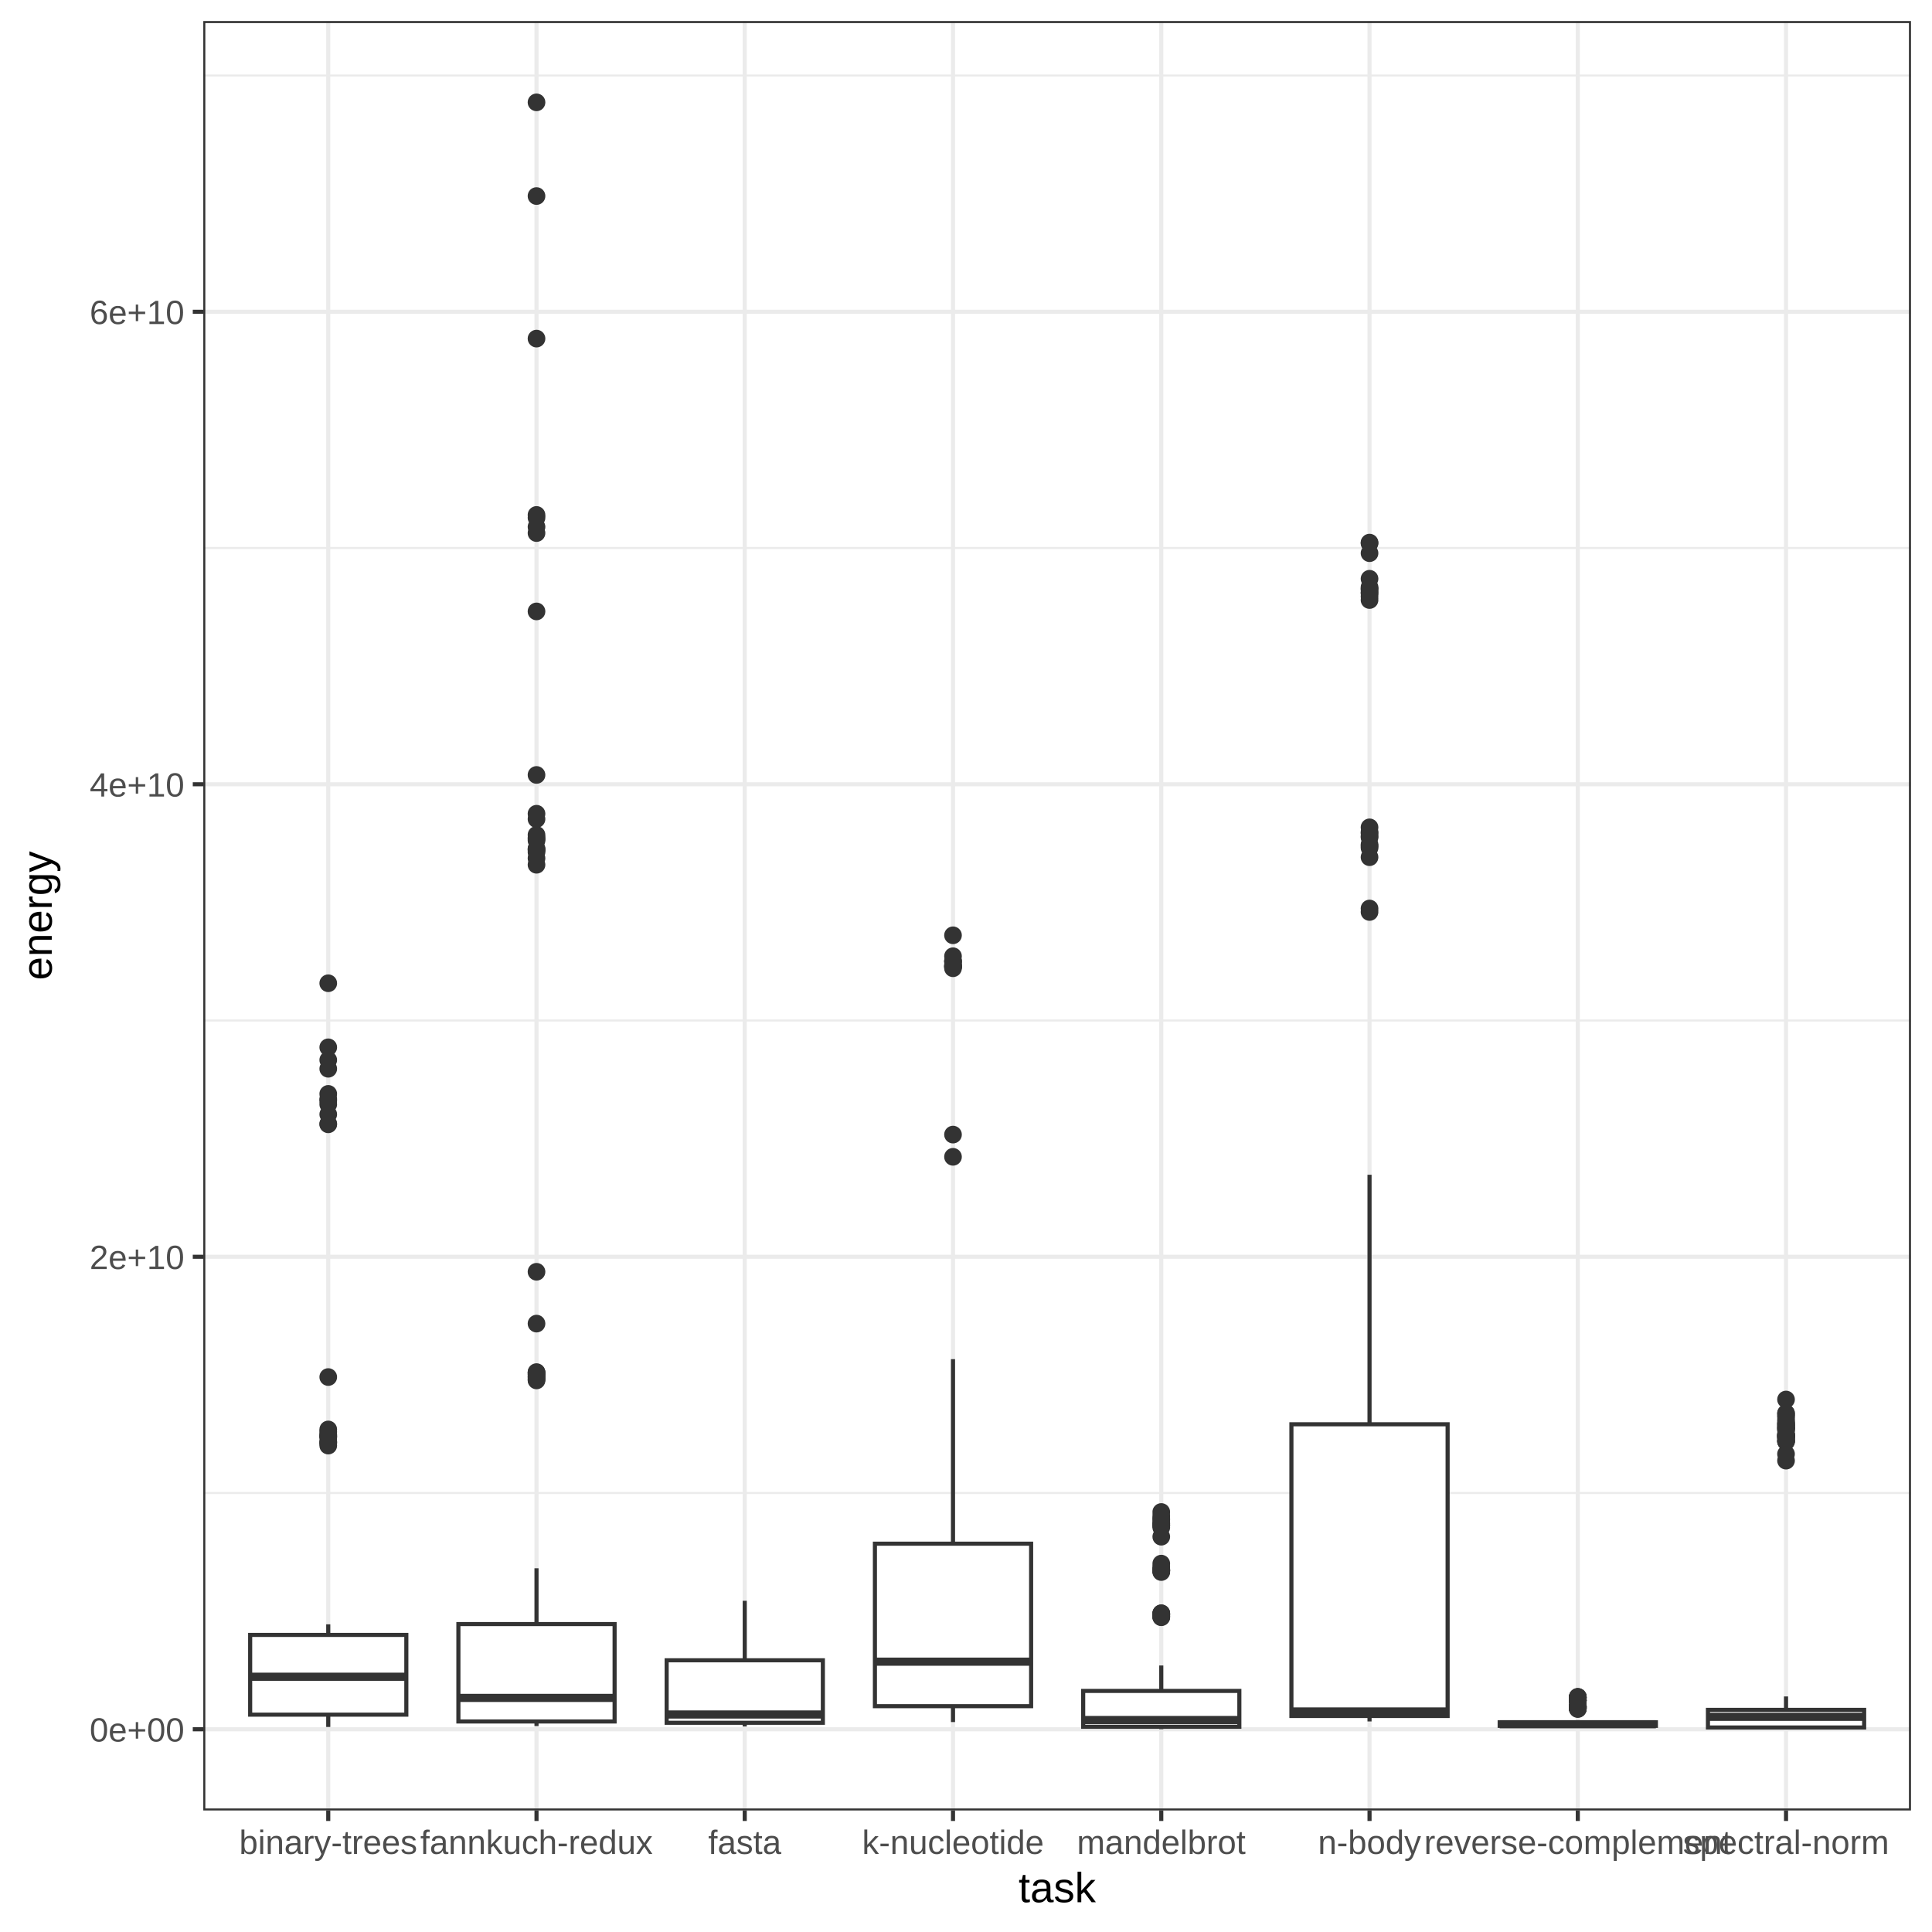
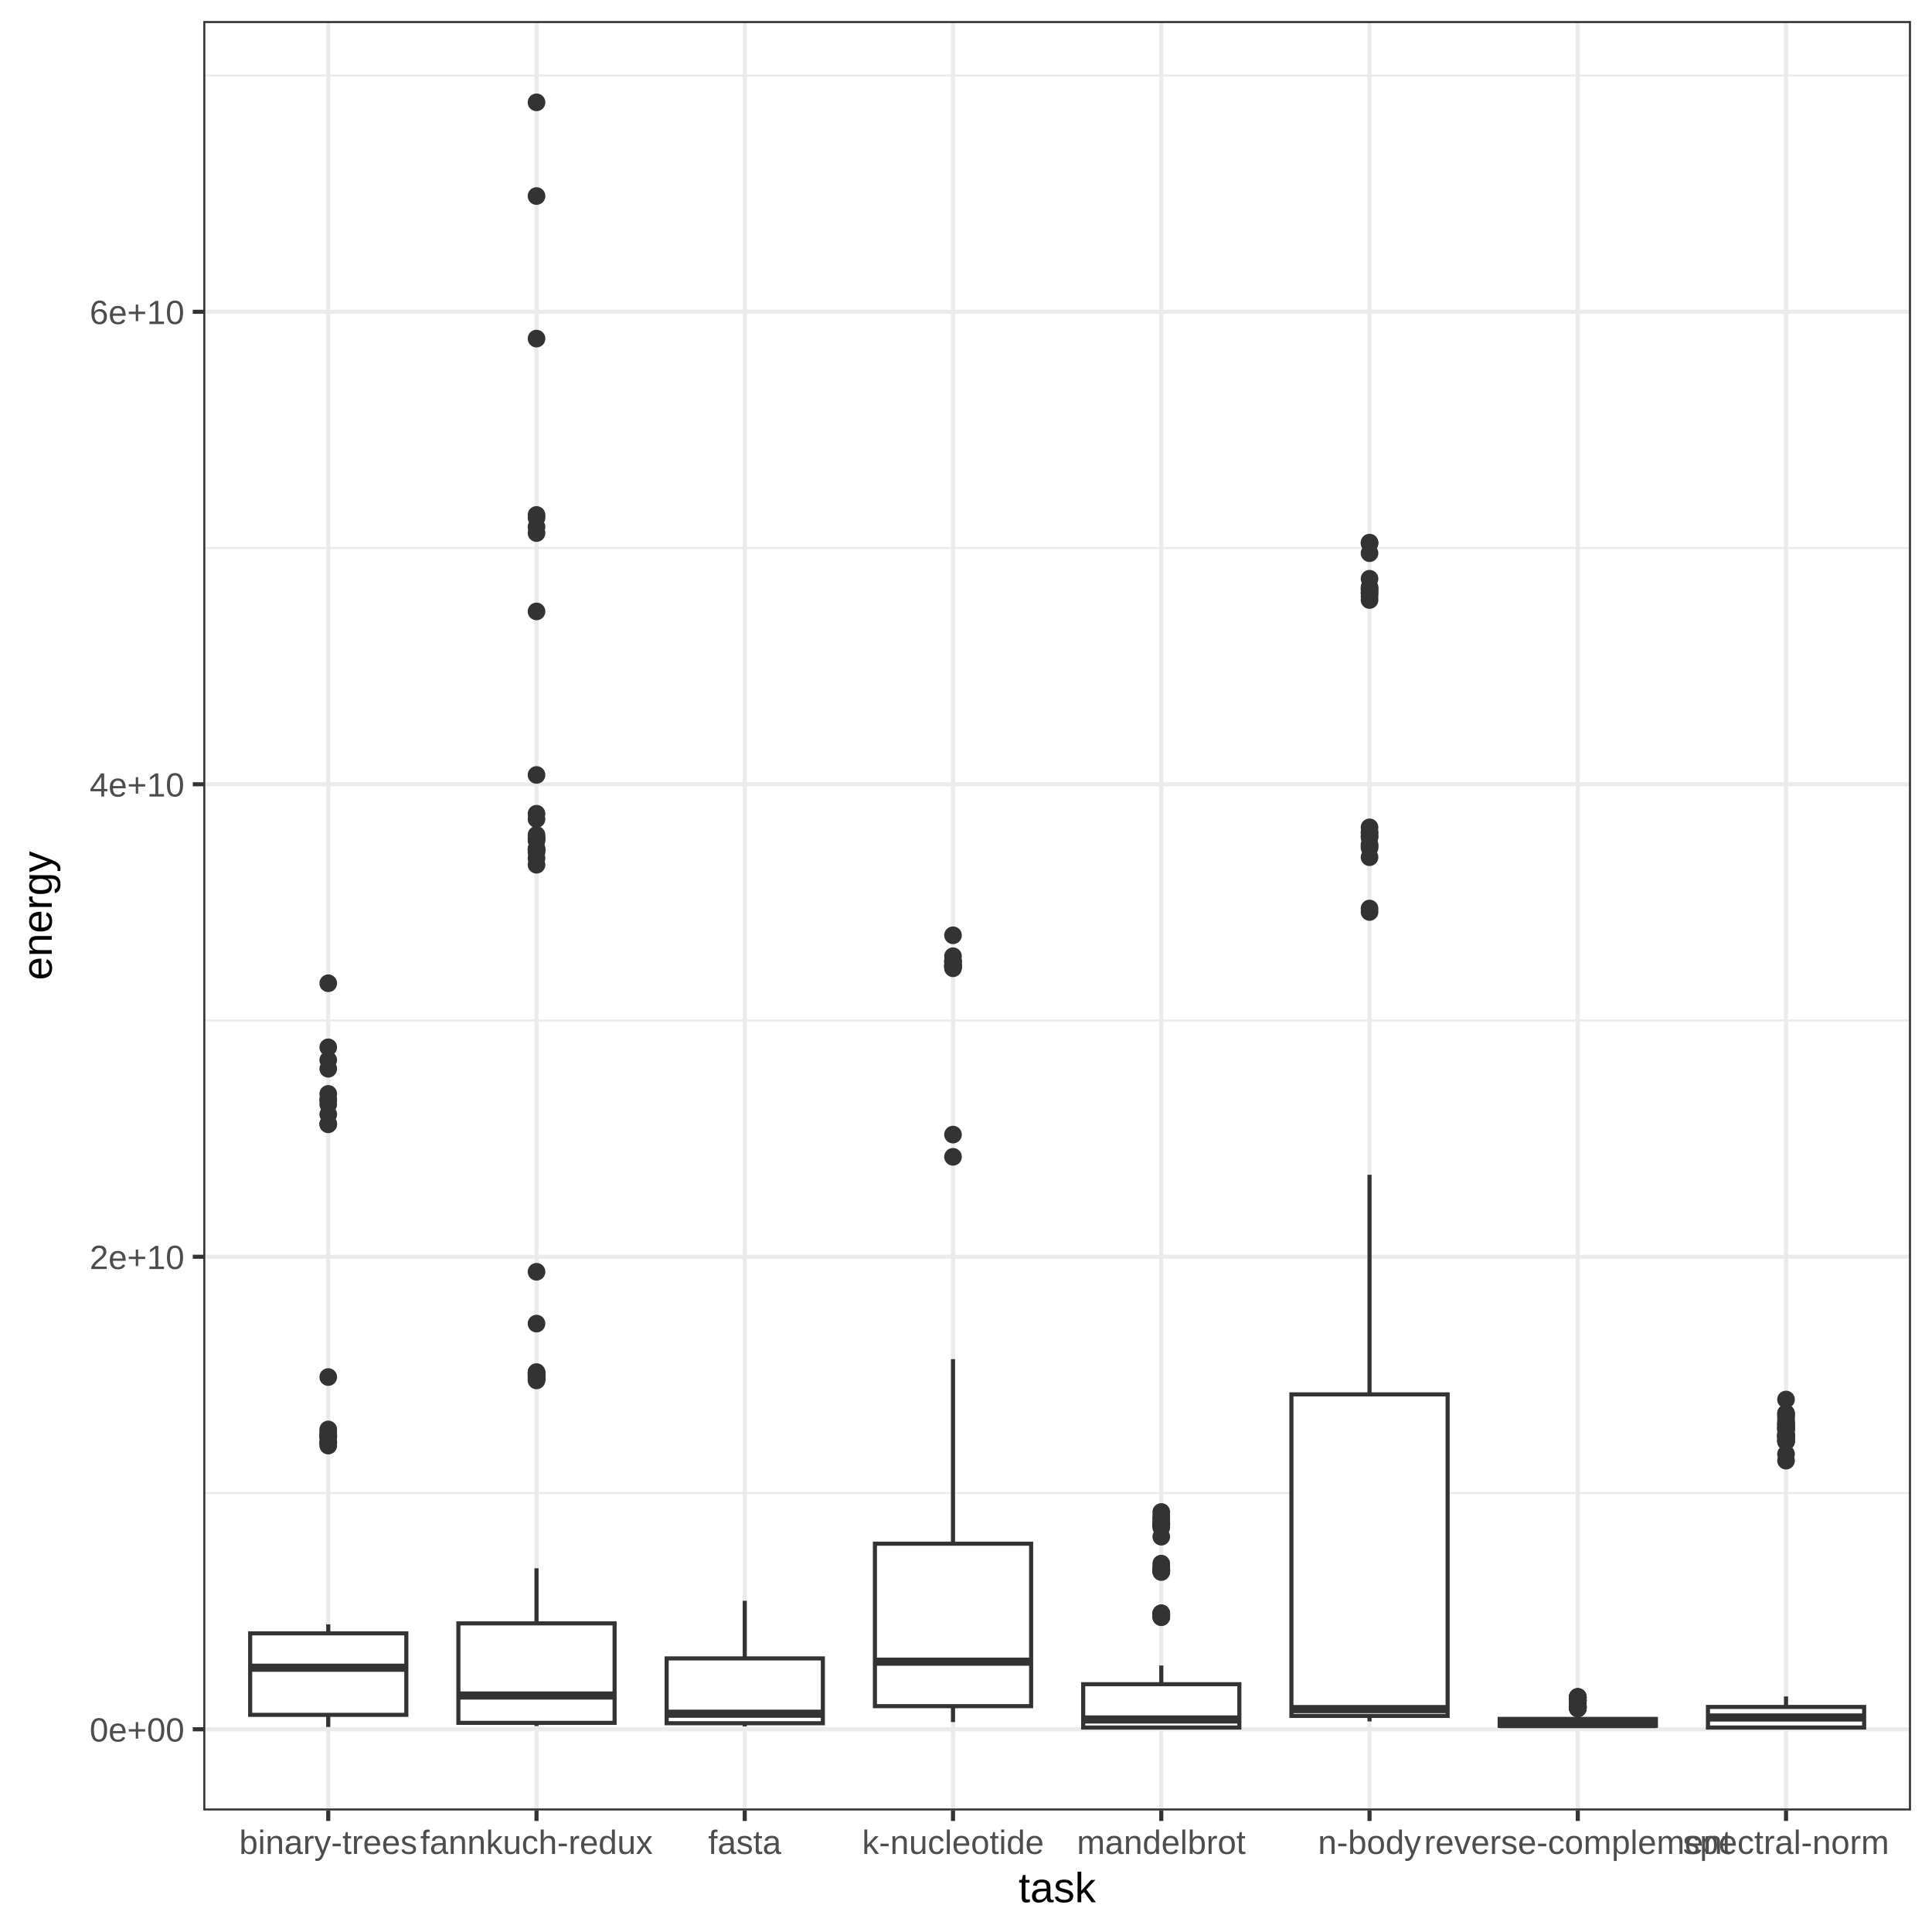
<svg xmlns="http://www.w3.org/2000/svg" class="svglite" width="504.00pt" height="504.00pt" viewBox="0 0 504.00 504.00">
  <defs>
    <style type="text/css">
    .svglite line, .svglite polyline, .svglite polygon, .svglite path, .svglite rect, .svglite circle {
      fill: none;
      stroke: #000000;
      stroke-linecap: round;
      stroke-linejoin: round;
      stroke-miterlimit: 10.00;
    }
    .svglite text {
      white-space: pre;
    }
  </style>
  </defs>
  <rect width="100%" height="100%" style="stroke: none; fill: #FFFFFF;" />
  <defs>
    <clipPath id="cpMC4wMHw1MDQuMDB8MC4wMHw1MDQuMDA=">
      <rect x="0.00" y="0.00" width="504.00" height="504.00" />
    </clipPath>
  </defs>
  <g clip-path="url(#cpMC4wMHw1MDQuMDB8MC4wMHw1MDQuMDA=)">
    <rect x="0.00" y="0.00" width="504.00" height="504.00" style="stroke-width: 1.07; stroke: #FFFFFF; fill: #FFFFFF;" />
  </g>
  <defs>
    <clipPath id="cpNTMuMDN8NDk4LjUyfDUuNDh8NDcyLjI5">
      <rect x="53.03" y="5.48" width="445.49" height="466.82" />
    </clipPath>
  </defs>
  <g clip-path="url(#cpNTMuMDN8NDk4LjUyfDUuNDh8NDcyLjI5)">
    <rect x="53.03" y="5.48" width="445.49" height="466.82" style="stroke-width: 1.07; stroke: none; fill: #FFFFFF;" />
    <polyline points="53.03,389.48 498.52,389.48 " style="stroke-width: 0.53; stroke: #EBEBEB; stroke-linecap: butt;" />
    <polyline points="53.03,266.22 498.52,266.22 " style="stroke-width: 0.53; stroke: #EBEBEB; stroke-linecap: butt;" />
    <polyline points="53.03,142.96 498.52,142.96 " style="stroke-width: 0.53; stroke: #EBEBEB; stroke-linecap: butt;" />
    <polyline points="53.03,19.70 498.52,19.70 " style="stroke-width: 0.53; stroke: #EBEBEB; stroke-linecap: butt;" />
    <polyline points="53.03,451.11 498.52,451.11 " style="stroke-width: 1.07; stroke: #EBEBEB; stroke-linecap: butt;" />
    <polyline points="53.03,327.85 498.52,327.85 " style="stroke-width: 1.07; stroke: #EBEBEB; stroke-linecap: butt;" />
    <polyline points="53.03,204.59 498.52,204.59 " style="stroke-width: 1.07; stroke: #EBEBEB; stroke-linecap: butt;" />
    <polyline points="53.03,81.33 498.52,81.33 " style="stroke-width: 1.07; stroke: #EBEBEB; stroke-linecap: butt;" />
    <polyline points="85.63,472.29 85.63,5.48 " style="stroke-width: 1.07; stroke: #EBEBEB; stroke-linecap: butt;" />
    <polyline points="139.96,472.29 139.96,5.48 " style="stroke-width: 1.07; stroke: #EBEBEB; stroke-linecap: butt;" />
    <polyline points="194.28,472.29 194.28,5.48 " style="stroke-width: 1.07; stroke: #EBEBEB; stroke-linecap: butt;" />
    <polyline points="248.61,472.29 248.61,5.48 " style="stroke-width: 1.07; stroke: #EBEBEB; stroke-linecap: butt;" />
    <polyline points="302.94,472.29 302.94,5.48 " style="stroke-width: 1.07; stroke: #EBEBEB; stroke-linecap: butt;" />
    <polyline points="357.27,472.29 357.27,5.48 " style="stroke-width: 1.07; stroke: #EBEBEB; stroke-linecap: butt;" />
    <polyline points="411.60,472.29 411.60,5.48 " style="stroke-width: 1.07; stroke: #EBEBEB; stroke-linecap: butt;" />
    <polyline points="465.92,472.29 465.92,5.48 " style="stroke-width: 1.07; stroke: #EBEBEB; stroke-linecap: butt;" />
    <circle cx="85.63" cy="256.50" r="1.95" style="stroke-width: 0.71; stroke: #333333; fill: #333333;" />
    <circle cx="85.63" cy="290.70" r="1.95" style="stroke-width: 0.71; stroke: #333333; fill: #333333;" />
    <circle cx="85.63" cy="288.09" r="1.95" style="stroke-width: 0.71; stroke: #333333; fill: #333333;" />
    <circle cx="85.63" cy="293.17" r="1.95" style="stroke-width: 0.71; stroke: #333333; fill: #333333;" />
    <circle cx="85.63" cy="293.30" r="1.95" style="stroke-width: 0.71; stroke: #333333; fill: #333333;" />
    <circle cx="85.63" cy="285.36" r="1.95" style="stroke-width: 0.71; stroke: #333333; fill: #333333;" />
    <circle cx="85.63" cy="273.21" r="1.95" style="stroke-width: 0.71; stroke: #333333; fill: #333333;" />
    <circle cx="85.63" cy="286.69" r="1.95" style="stroke-width: 0.71; stroke: #333333; fill: #333333;" />
    <circle cx="85.63" cy="287.14" r="1.95" style="stroke-width: 0.71; stroke: #333333; fill: #333333;" />
    <circle cx="85.63" cy="278.81" r="1.95" style="stroke-width: 0.71; stroke: #333333; fill: #333333;" />
    <circle cx="85.63" cy="276.52" r="1.95" style="stroke-width: 0.71; stroke: #333333; fill: #333333;" />
    <circle cx="85.63" cy="377.11" r="1.95" style="stroke-width: 0.71; stroke: #333333; fill: #333333;" />
    <circle cx="85.63" cy="376.53" r="1.95" style="stroke-width: 0.71; stroke: #333333; fill: #333333;" />
    <circle cx="85.63" cy="374.22" r="1.95" style="stroke-width: 0.71; stroke: #333333; fill: #333333;" />
    <circle cx="85.63" cy="375.01" r="1.95" style="stroke-width: 0.71; stroke: #333333; fill: #333333;" />
    <circle cx="85.63" cy="376.09" r="1.95" style="stroke-width: 0.71; stroke: #333333; fill: #333333;" />
    <circle cx="85.63" cy="374.72" r="1.95" style="stroke-width: 0.71; stroke: #333333; fill: #333333;" />
    <circle cx="85.63" cy="374.58" r="1.95" style="stroke-width: 0.71; stroke: #333333; fill: #333333;" />
    <circle cx="85.63" cy="372.90" r="1.95" style="stroke-width: 0.71; stroke: #333333; fill: #333333;" />
    <circle cx="85.63" cy="359.23" r="1.95" style="stroke-width: 0.71; stroke: #333333; fill: #333333;" />
    <circle cx="85.63" cy="376.24" r="1.95" style="stroke-width: 0.71; stroke: #333333; fill: #333333;" />
    <circle cx="85.63" cy="373.54" r="1.95" style="stroke-width: 0.71; stroke: #333333; fill: #333333;" />
-     <line x1="85.63" y1="426.50" x2="85.63" y2="423.74" style="stroke-width: 1.07; stroke: #333333; stroke-linecap: butt;" />
-     <line x1="85.63" y1="447.30" x2="85.63" y2="450.51" style="stroke-width: 1.07; stroke: #333333; stroke-linecap: butt;" />
-     <polygon points="65.26,426.50 65.26,447.30 106.00,447.30 106.00,426.50 65.26,426.50 " style="stroke-width: 1.07; stroke: #333333; stroke-linecap: butt; stroke-linejoin: miter; fill: #FFFFFF;" />
-     <line x1="65.26" y1="437.41" x2="106.00" y2="437.41" style="stroke-width: 2.13; stroke: #333333; stroke-linecap: butt; stroke-linejoin: miter;" />
+     <line x1="85.63" y1="426.09" x2="85.63" y2="423.74" style="stroke-width: 1.07; stroke: #333333; stroke-linecap: butt;" />
+     <line x1="85.63" y1="447.35" x2="85.63" y2="450.51" style="stroke-width: 1.07; stroke: #333333; stroke-linecap: butt;" />
+     <polygon points="65.26,426.09 65.26,447.35 106.00,447.35 106.00,426.09 65.26,426.09 " style="stroke-width: 1.07; stroke: #333333; stroke-linecap: butt; stroke-linejoin: miter; fill: #FFFFFF;" />
+     <line x1="65.26" y1="435.06" x2="106.00" y2="435.06" style="stroke-width: 2.13; stroke: #333333; stroke-linecap: butt; stroke-linejoin: miter;" />
    <circle cx="139.96" cy="134.33" r="1.95" style="stroke-width: 0.71; stroke: #333333; fill: #333333;" />
    <circle cx="139.96" cy="135.07" r="1.95" style="stroke-width: 0.71; stroke: #333333; fill: #333333;" />
    <circle cx="139.96" cy="51.14" r="1.95" style="stroke-width: 0.71; stroke: #333333; fill: #333333;" />
    <circle cx="139.96" cy="26.70" r="1.95" style="stroke-width: 0.71; stroke: #333333; fill: #333333;" />
    <circle cx="139.96" cy="218.52" r="1.95" style="stroke-width: 0.71; stroke: #333333; fill: #333333;" />
    <circle cx="139.96" cy="159.50" r="1.95" style="stroke-width: 0.71; stroke: #333333; fill: #333333;" />
    <circle cx="139.96" cy="139.06" r="1.95" style="stroke-width: 0.71; stroke: #333333; fill: #333333;" />
    <circle cx="139.96" cy="331.77" r="1.95" style="stroke-width: 0.71; stroke: #333333; fill: #333333;" />
    <circle cx="139.96" cy="137.45" r="1.95" style="stroke-width: 0.71; stroke: #333333; fill: #333333;" />
    <circle cx="139.96" cy="219.26" r="1.95" style="stroke-width: 0.71; stroke: #333333; fill: #333333;" />
    <circle cx="139.96" cy="88.33" r="1.95" style="stroke-width: 0.71; stroke: #333333; fill: #333333;" />
    <circle cx="139.96" cy="225.59" r="1.95" style="stroke-width: 0.71; stroke: #333333; fill: #333333;" />
    <circle cx="139.96" cy="218.85" r="1.95" style="stroke-width: 0.71; stroke: #333333; fill: #333333;" />
    <circle cx="139.96" cy="222.30" r="1.95" style="stroke-width: 0.71; stroke: #333333; fill: #333333;" />
    <circle cx="139.96" cy="223.90" r="1.95" style="stroke-width: 0.71; stroke: #333333; fill: #333333;" />
    <circle cx="139.96" cy="221.57" r="1.95" style="stroke-width: 0.71; stroke: #333333; fill: #333333;" />
    <circle cx="139.96" cy="221.79" r="1.95" style="stroke-width: 0.71; stroke: #333333; fill: #333333;" />
    <circle cx="139.96" cy="212.28" r="1.95" style="stroke-width: 0.71; stroke: #333333; fill: #333333;" />
    <circle cx="139.96" cy="221.37" r="1.95" style="stroke-width: 0.71; stroke: #333333; fill: #333333;" />
    <circle cx="139.96" cy="202.16" r="1.95" style="stroke-width: 0.71; stroke: #333333; fill: #333333;" />
    <circle cx="139.96" cy="217.80" r="1.95" style="stroke-width: 0.71; stroke: #333333; fill: #333333;" />
    <circle cx="139.96" cy="213.67" r="1.95" style="stroke-width: 0.71; stroke: #333333; fill: #333333;" />
    <circle cx="139.96" cy="358.16" r="1.95" style="stroke-width: 0.71; stroke: #333333; fill: #333333;" />
    <circle cx="139.96" cy="360.11" r="1.95" style="stroke-width: 0.71; stroke: #333333; fill: #333333;" />
    <circle cx="139.96" cy="358.10" r="1.95" style="stroke-width: 0.71; stroke: #333333; fill: #333333;" />
    <circle cx="139.96" cy="359.17" r="1.95" style="stroke-width: 0.71; stroke: #333333; fill: #333333;" />
    <circle cx="139.96" cy="357.94" r="1.95" style="stroke-width: 0.71; stroke: #333333; fill: #333333;" />
    <circle cx="139.96" cy="345.29" r="1.95" style="stroke-width: 0.71; stroke: #333333; fill: #333333;" />
    <circle cx="139.96" cy="359.88" r="1.95" style="stroke-width: 0.71; stroke: #333333; fill: #333333;" />
    <circle cx="139.96" cy="358.67" r="1.95" style="stroke-width: 0.71; stroke: #333333; fill: #333333;" />
    <circle cx="139.96" cy="359.18" r="1.95" style="stroke-width: 0.71; stroke: #333333; fill: #333333;" />
    <circle cx="139.96" cy="359.62" r="1.95" style="stroke-width: 0.71; stroke: #333333; fill: #333333;" />
    <circle cx="139.96" cy="358.49" r="1.95" style="stroke-width: 0.71; stroke: #333333; fill: #333333;" />
-     <line x1="139.96" y1="423.67" x2="139.96" y2="409.12" style="stroke-width: 1.07; stroke: #333333; stroke-linecap: butt;" />
-     <line x1="139.96" y1="449.08" x2="139.96" y2="450.27" style="stroke-width: 1.07; stroke: #333333; stroke-linecap: butt;" />
-     <polygon points="119.58,423.67 119.58,449.08 160.33,449.08 160.33,423.67 119.58,423.67 " style="stroke-width: 1.07; stroke: #333333; stroke-linecap: butt; stroke-linejoin: miter; fill: #FFFFFF;" />
-     <line x1="119.58" y1="442.93" x2="160.33" y2="442.93" style="stroke-width: 2.13; stroke: #333333; stroke-linecap: butt; stroke-linejoin: miter;" />
-     <line x1="194.28" y1="433.12" x2="194.28" y2="417.59" style="stroke-width: 1.07; stroke: #333333; stroke-linecap: butt;" />
-     <line x1="194.28" y1="449.42" x2="194.28" y2="450.37" style="stroke-width: 1.07; stroke: #333333; stroke-linecap: butt;" />
-     <polygon points="173.91,433.12 173.91,449.42 214.66,449.42 214.66,433.12 173.91,433.12 " style="stroke-width: 1.07; stroke: #333333; stroke-linecap: butt; stroke-linejoin: miter; fill: #FFFFFF;" />
-     <line x1="173.91" y1="447.26" x2="214.66" y2="447.26" style="stroke-width: 2.13; stroke: #333333; stroke-linecap: butt; stroke-linejoin: miter;" />
+     <line x1="139.96" y1="423.49" x2="139.96" y2="409.12" style="stroke-width: 1.07; stroke: #333333; stroke-linecap: butt;" />
+     <line x1="139.96" y1="449.44" x2="139.96" y2="450.27" style="stroke-width: 1.07; stroke: #333333; stroke-linecap: butt;" />
+     <polygon points="119.58,423.49 119.58,449.44 160.33,449.44 160.33,423.49 119.58,423.49 " style="stroke-width: 1.07; stroke: #333333; stroke-linecap: butt; stroke-linejoin: miter; fill: #FFFFFF;" />
+     <line x1="119.58" y1="442.31" x2="160.33" y2="442.31" style="stroke-width: 2.13; stroke: #333333; stroke-linecap: butt; stroke-linejoin: miter;" />
+     <line x1="194.28" y1="432.63" x2="194.28" y2="417.59" style="stroke-width: 1.07; stroke: #333333; stroke-linecap: butt;" />
+     <line x1="194.28" y1="449.54" x2="194.28" y2="450.37" style="stroke-width: 1.07; stroke: #333333; stroke-linecap: butt;" />
+     <polygon points="173.91,432.63 173.91,449.54 214.66,449.54 214.66,432.63 173.91,432.63 " style="stroke-width: 1.07; stroke: #333333; stroke-linecap: butt; stroke-linejoin: miter; fill: #FFFFFF;" />
+     <line x1="173.91" y1="447.06" x2="214.66" y2="447.06" style="stroke-width: 2.13; stroke: #333333; stroke-linecap: butt; stroke-linejoin: miter;" />
    <circle cx="248.61" cy="301.78" r="1.95" style="stroke-width: 0.71; stroke: #333333; fill: #333333;" />
    <circle cx="248.61" cy="295.98" r="1.95" style="stroke-width: 0.71; stroke: #333333; fill: #333333;" />
    <circle cx="248.61" cy="251.99" r="1.95" style="stroke-width: 0.71; stroke: #333333; fill: #333333;" />
    <circle cx="248.61" cy="250.88" r="1.95" style="stroke-width: 0.71; stroke: #333333; fill: #333333;" />
    <circle cx="248.61" cy="249.45" r="1.95" style="stroke-width: 0.71; stroke: #333333; fill: #333333;" />
    <circle cx="248.61" cy="252.07" r="1.95" style="stroke-width: 0.71; stroke: #333333; fill: #333333;" />
    <circle cx="248.61" cy="250.78" r="1.95" style="stroke-width: 0.71; stroke: #333333; fill: #333333;" />
    <circle cx="248.61" cy="252.59" r="1.95" style="stroke-width: 0.71; stroke: #333333; fill: #333333;" />
    <circle cx="248.61" cy="251.56" r="1.95" style="stroke-width: 0.71; stroke: #333333; fill: #333333;" />
    <circle cx="248.61" cy="252.06" r="1.95" style="stroke-width: 0.71; stroke: #333333; fill: #333333;" />
    <circle cx="248.61" cy="250.62" r="1.95" style="stroke-width: 0.71; stroke: #333333; fill: #333333;" />
    <circle cx="248.61" cy="243.99" r="1.95" style="stroke-width: 0.71; stroke: #333333; fill: #333333;" />
    <circle cx="248.61" cy="252.27" r="1.95" style="stroke-width: 0.71; stroke: #333333; fill: #333333;" />
    <line x1="248.61" y1="402.70" x2="248.61" y2="354.56" style="stroke-width: 1.07; stroke: #333333; stroke-linecap: butt;" />
    <line x1="248.61" y1="445.09" x2="248.61" y2="449.23" style="stroke-width: 1.07; stroke: #333333; stroke-linecap: butt;" />
    <polygon points="228.24,402.70 228.24,445.09 268.99,445.09 268.99,402.70 228.24,402.70 " style="stroke-width: 1.07; stroke: #333333; stroke-linecap: butt; stroke-linejoin: miter; fill: #FFFFFF;" />
    <line x1="228.24" y1="433.48" x2="268.99" y2="433.48" style="stroke-width: 2.13; stroke: #333333; stroke-linecap: butt; stroke-linejoin: miter;" />
    <circle cx="302.94" cy="394.43" r="1.95" style="stroke-width: 0.71; stroke: #333333; fill: #333333;" />
    <circle cx="302.94" cy="397.94" r="1.95" style="stroke-width: 0.71; stroke: #333333; fill: #333333;" />
    <circle cx="302.94" cy="398.47" r="1.95" style="stroke-width: 0.71; stroke: #333333; fill: #333333;" />
    <circle cx="302.94" cy="396.16" r="1.95" style="stroke-width: 0.71; stroke: #333333; fill: #333333;" />
    <circle cx="302.94" cy="400.88" r="1.95" style="stroke-width: 0.71; stroke: #333333; fill: #333333;" />
    <circle cx="302.94" cy="395.47" r="1.95" style="stroke-width: 0.71; stroke: #333333; fill: #333333;" />
    <circle cx="302.94" cy="397.31" r="1.95" style="stroke-width: 0.71; stroke: #333333; fill: #333333;" />
    <circle cx="302.94" cy="397.90" r="1.95" style="stroke-width: 0.71; stroke: #333333; fill: #333333;" />
    <circle cx="302.94" cy="397.45" r="1.95" style="stroke-width: 0.71; stroke: #333333; fill: #333333;" />
    <circle cx="302.94" cy="397.79" r="1.95" style="stroke-width: 0.71; stroke: #333333; fill: #333333;" />
    <circle cx="302.94" cy="396.46" r="1.95" style="stroke-width: 0.71; stroke: #333333; fill: #333333;" />
    <circle cx="302.94" cy="409.28" r="1.95" style="stroke-width: 0.71; stroke: #333333; fill: #333333;" />
    <circle cx="302.94" cy="410.10" r="1.95" style="stroke-width: 0.71; stroke: #333333; fill: #333333;" />
    <circle cx="302.94" cy="409.67" r="1.95" style="stroke-width: 0.71; stroke: #333333; fill: #333333;" />
    <circle cx="302.94" cy="409.90" r="1.95" style="stroke-width: 0.71; stroke: #333333; fill: #333333;" />
    <circle cx="302.94" cy="407.90" r="1.95" style="stroke-width: 0.71; stroke: #333333; fill: #333333;" />
    <circle cx="302.94" cy="409.69" r="1.95" style="stroke-width: 0.71; stroke: #333333; fill: #333333;" />
    <circle cx="302.94" cy="409.71" r="1.95" style="stroke-width: 0.71; stroke: #333333; fill: #333333;" />
    <circle cx="302.94" cy="408.79" r="1.95" style="stroke-width: 0.71; stroke: #333333; fill: #333333;" />
    <circle cx="302.94" cy="409.43" r="1.95" style="stroke-width: 0.71; stroke: #333333; fill: #333333;" />
    <circle cx="302.94" cy="409.63" r="1.95" style="stroke-width: 0.71; stroke: #333333; fill: #333333;" />
    <circle cx="302.94" cy="409.61" r="1.95" style="stroke-width: 0.71; stroke: #333333; fill: #333333;" />
    <circle cx="302.94" cy="421.01" r="1.95" style="stroke-width: 0.71; stroke: #333333; fill: #333333;" />
    <circle cx="302.94" cy="421.89" r="1.95" style="stroke-width: 0.71; stroke: #333333; fill: #333333;" />
    <circle cx="302.94" cy="421.63" r="1.95" style="stroke-width: 0.71; stroke: #333333; fill: #333333;" />
    <circle cx="302.94" cy="421.26" r="1.95" style="stroke-width: 0.71; stroke: #333333; fill: #333333;" />
    <circle cx="302.94" cy="421.10" r="1.95" style="stroke-width: 0.71; stroke: #333333; fill: #333333;" />
    <circle cx="302.94" cy="420.85" r="1.95" style="stroke-width: 0.71; stroke: #333333; fill: #333333;" />
    <circle cx="302.94" cy="421.79" r="1.95" style="stroke-width: 0.71; stroke: #333333; fill: #333333;" />
    <circle cx="302.94" cy="421.38" r="1.95" style="stroke-width: 0.71; stroke: #333333; fill: #333333;" />
    <circle cx="302.94" cy="421.72" r="1.95" style="stroke-width: 0.71; stroke: #333333; fill: #333333;" />
    <circle cx="302.94" cy="420.88" r="1.95" style="stroke-width: 0.71; stroke: #333333; fill: #333333;" />
    <circle cx="302.94" cy="421.19" r="1.95" style="stroke-width: 0.71; stroke: #333333; fill: #333333;" />
-     <line x1="302.94" y1="441.11" x2="302.94" y2="434.47" style="stroke-width: 1.07; stroke: #333333; stroke-linecap: butt;" />
-     <line x1="302.94" y1="450.46" x2="302.94" y2="451.08" style="stroke-width: 1.07; stroke: #333333; stroke-linecap: butt;" />
-     <polygon points="282.57,441.11 282.57,450.46 323.31,450.46 323.31,441.11 282.57,441.11 " style="stroke-width: 1.07; stroke: #333333; stroke-linecap: butt; stroke-linejoin: miter; fill: #FFFFFF;" />
-     <line x1="282.57" y1="448.70" x2="323.31" y2="448.70" style="stroke-width: 2.13; stroke: #333333; stroke-linecap: butt; stroke-linejoin: miter;" />
+     <line x1="302.94" y1="439.36" x2="302.94" y2="434.47" style="stroke-width: 1.07; stroke: #333333; stroke-linecap: butt;" />
+     <line x1="302.94" y1="450.66" x2="302.94" y2="451.08" style="stroke-width: 1.07; stroke: #333333; stroke-linecap: butt;" />
+     <polygon points="282.57,439.36 282.57,450.66 323.31,450.66 323.31,439.36 282.57,439.36 " style="stroke-width: 1.07; stroke: #333333; stroke-linecap: butt; stroke-linejoin: miter; fill: #FFFFFF;" />
+     <line x1="282.57" y1="448.56" x2="323.31" y2="448.56" style="stroke-width: 2.13; stroke: #333333; stroke-linecap: butt; stroke-linejoin: miter;" />
    <circle cx="357.27" cy="220.32" r="1.95" style="stroke-width: 0.71; stroke: #333333; fill: #333333;" />
    <circle cx="357.27" cy="218.45" r="1.95" style="stroke-width: 0.71; stroke: #333333; fill: #333333;" />
    <circle cx="357.27" cy="218.13" r="1.95" style="stroke-width: 0.71; stroke: #333333; fill: #333333;" />
    <circle cx="357.27" cy="220.71" r="1.95" style="stroke-width: 0.71; stroke: #333333; fill: #333333;" />
    <circle cx="357.27" cy="223.62" r="1.95" style="stroke-width: 0.71; stroke: #333333; fill: #333333;" />
    <circle cx="357.27" cy="217.37" r="1.95" style="stroke-width: 0.71; stroke: #333333; fill: #333333;" />
    <circle cx="357.27" cy="217.05" r="1.95" style="stroke-width: 0.71; stroke: #333333; fill: #333333;" />
    <circle cx="357.27" cy="237.91" r="1.95" style="stroke-width: 0.71; stroke: #333333; fill: #333333;" />
    <circle cx="357.27" cy="237.00" r="1.95" style="stroke-width: 0.71; stroke: #333333; fill: #333333;" />
    <circle cx="357.27" cy="215.83" r="1.95" style="stroke-width: 0.71; stroke: #333333; fill: #333333;" />
    <circle cx="357.27" cy="221.18" r="1.95" style="stroke-width: 0.71; stroke: #333333; fill: #333333;" />
    <circle cx="357.27" cy="150.98" r="1.95" style="stroke-width: 0.71; stroke: #333333; fill: #333333;" />
    <circle cx="357.27" cy="141.71" r="1.95" style="stroke-width: 0.71; stroke: #333333; fill: #333333;" />
    <circle cx="357.27" cy="154.56" r="1.95" style="stroke-width: 0.71; stroke: #333333; fill: #333333;" />
    <circle cx="357.27" cy="153.83" r="1.95" style="stroke-width: 0.71; stroke: #333333; fill: #333333;" />
    <circle cx="357.27" cy="141.55" r="1.95" style="stroke-width: 0.71; stroke: #333333; fill: #333333;" />
    <circle cx="357.27" cy="155.60" r="1.95" style="stroke-width: 0.71; stroke: #333333; fill: #333333;" />
    <circle cx="357.27" cy="153.57" r="1.95" style="stroke-width: 0.71; stroke: #333333; fill: #333333;" />
    <circle cx="357.27" cy="156.53" r="1.95" style="stroke-width: 0.71; stroke: #333333; fill: #333333;" />
    <circle cx="357.27" cy="153.18" r="1.95" style="stroke-width: 0.71; stroke: #333333; fill: #333333;" />
    <circle cx="357.27" cy="144.31" r="1.95" style="stroke-width: 0.71; stroke: #333333; fill: #333333;" />
    <circle cx="357.27" cy="154.76" r="1.95" style="stroke-width: 0.71; stroke: #333333; fill: #333333;" />
-     <line x1="357.27" y1="371.55" x2="357.27" y2="306.46" style="stroke-width: 1.07; stroke: #333333; stroke-linecap: butt;" />
-     <line x1="357.27" y1="447.65" x2="357.27" y2="449.07" style="stroke-width: 1.07; stroke: #333333; stroke-linecap: butt;" />
-     <polygon points="336.89,371.55 336.89,447.65 377.64,447.65 377.64,371.55 336.89,371.55 " style="stroke-width: 1.07; stroke: #333333; stroke-linecap: butt; stroke-linejoin: miter; fill: #FFFFFF;" />
-     <line x1="336.89" y1="446.47" x2="377.64" y2="446.47" style="stroke-width: 2.13; stroke: #333333; stroke-linecap: butt; stroke-linejoin: miter;" />
+     <line x1="357.27" y1="363.75" x2="357.27" y2="306.46" style="stroke-width: 1.07; stroke: #333333; stroke-linecap: butt;" />
+     <line x1="357.27" y1="447.63" x2="357.27" y2="449.07" style="stroke-width: 1.07; stroke: #333333; stroke-linecap: butt;" />
+     <polygon points="336.89,363.75 336.89,447.63 377.64,447.63 377.64,363.75 336.89,363.75 " style="stroke-width: 1.07; stroke: #333333; stroke-linecap: butt; stroke-linejoin: miter; fill: #FFFFFF;" />
+     <line x1="336.89" y1="445.85" x2="377.64" y2="445.85" style="stroke-width: 2.13; stroke: #333333; stroke-linecap: butt; stroke-linejoin: miter;" />
    <circle cx="411.60" cy="445.32" r="1.95" style="stroke-width: 0.71; stroke: #333333; fill: #333333;" />
    <circle cx="411.60" cy="445.13" r="1.95" style="stroke-width: 0.71; stroke: #333333; fill: #333333;" />
    <circle cx="411.60" cy="445.65" r="1.95" style="stroke-width: 0.71; stroke: #333333; fill: #333333;" />
    <circle cx="411.60" cy="445.31" r="1.95" style="stroke-width: 0.71; stroke: #333333; fill: #333333;" />
    <circle cx="411.60" cy="445.15" r="1.95" style="stroke-width: 0.71; stroke: #333333; fill: #333333;" />
    <circle cx="411.60" cy="445.34" r="1.95" style="stroke-width: 0.71; stroke: #333333; fill: #333333;" />
    <circle cx="411.60" cy="445.51" r="1.95" style="stroke-width: 0.71; stroke: #333333; fill: #333333;" />
    <circle cx="411.60" cy="445.48" r="1.95" style="stroke-width: 0.71; stroke: #333333; fill: #333333;" />
    <circle cx="411.60" cy="444.88" r="1.95" style="stroke-width: 0.71; stroke: #333333; fill: #333333;" />
    <circle cx="411.60" cy="445.10" r="1.95" style="stroke-width: 0.71; stroke: #333333; fill: #333333;" />
    <circle cx="411.60" cy="445.06" r="1.95" style="stroke-width: 0.71; stroke: #333333; fill: #333333;" />
    <circle cx="411.60" cy="442.73" r="1.95" style="stroke-width: 0.71; stroke: #333333; fill: #333333;" />
    <circle cx="411.60" cy="443.01" r="1.95" style="stroke-width: 0.71; stroke: #333333; fill: #333333;" />
    <circle cx="411.60" cy="442.98" r="1.95" style="stroke-width: 0.71; stroke: #333333; fill: #333333;" />
    <circle cx="411.60" cy="442.95" r="1.95" style="stroke-width: 0.71; stroke: #333333; fill: #333333;" />
    <circle cx="411.60" cy="442.72" r="1.95" style="stroke-width: 0.71; stroke: #333333; fill: #333333;" />
    <circle cx="411.60" cy="442.77" r="1.95" style="stroke-width: 0.71; stroke: #333333; fill: #333333;" />
    <circle cx="411.60" cy="442.91" r="1.95" style="stroke-width: 0.71; stroke: #333333; fill: #333333;" />
    <circle cx="411.60" cy="442.78" r="1.95" style="stroke-width: 0.71; stroke: #333333; fill: #333333;" />
    <circle cx="411.60" cy="442.91" r="1.95" style="stroke-width: 0.71; stroke: #333333; fill: #333333;" />
    <circle cx="411.60" cy="442.83" r="1.95" style="stroke-width: 0.71; stroke: #333333; fill: #333333;" />
    <circle cx="411.60" cy="442.64" r="1.95" style="stroke-width: 0.71; stroke: #333333; fill: #333333;" />
    <circle cx="411.60" cy="445.59" r="1.95" style="stroke-width: 0.71; stroke: #333333; fill: #333333;" />
    <circle cx="411.60" cy="445.21" r="1.95" style="stroke-width: 0.71; stroke: #333333; fill: #333333;" />
    <circle cx="411.60" cy="445.34" r="1.95" style="stroke-width: 0.71; stroke: #333333; fill: #333333;" />
-     <circle cx="411.60" cy="445.84" r="1.95" style="stroke-width: 0.71; stroke: #333333; fill: #333333;" />
    <circle cx="411.60" cy="445.33" r="1.95" style="stroke-width: 0.71; stroke: #333333; fill: #333333;" />
    <circle cx="411.60" cy="445.53" r="1.95" style="stroke-width: 0.71; stroke: #333333; fill: #333333;" />
    <circle cx="411.60" cy="445.65" r="1.95" style="stroke-width: 0.71; stroke: #333333; fill: #333333;" />
    <circle cx="411.60" cy="445.52" r="1.95" style="stroke-width: 0.71; stroke: #333333; fill: #333333;" />
    <circle cx="411.60" cy="445.68" r="1.95" style="stroke-width: 0.71; stroke: #333333; fill: #333333;" />
    <circle cx="411.60" cy="445.20" r="1.95" style="stroke-width: 0.71; stroke: #333333; fill: #333333;" />
-     <circle cx="411.60" cy="445.73" r="1.95" style="stroke-width: 0.71; stroke: #333333; fill: #333333;" />
    <circle cx="411.60" cy="443.60" r="1.95" style="stroke-width: 0.71; stroke: #333333; fill: #333333;" />
    <circle cx="411.60" cy="443.63" r="1.95" style="stroke-width: 0.71; stroke: #333333; fill: #333333;" />
    <circle cx="411.60" cy="443.64" r="1.95" style="stroke-width: 0.71; stroke: #333333; fill: #333333;" />
    <circle cx="411.60" cy="443.75" r="1.95" style="stroke-width: 0.71; stroke: #333333; fill: #333333;" />
    <circle cx="411.60" cy="443.52" r="1.95" style="stroke-width: 0.71; stroke: #333333; fill: #333333;" />
    <circle cx="411.60" cy="443.40" r="1.95" style="stroke-width: 0.71; stroke: #333333; fill: #333333;" />
    <circle cx="411.60" cy="443.54" r="1.95" style="stroke-width: 0.71; stroke: #333333; fill: #333333;" />
    <circle cx="411.60" cy="443.35" r="1.95" style="stroke-width: 0.71; stroke: #333333; fill: #333333;" />
    <circle cx="411.60" cy="443.53" r="1.95" style="stroke-width: 0.71; stroke: #333333; fill: #333333;" />
    <circle cx="411.60" cy="443.65" r="1.95" style="stroke-width: 0.71; stroke: #333333; fill: #333333;" />
    <circle cx="411.60" cy="443.61" r="1.95" style="stroke-width: 0.71; stroke: #333333; fill: #333333;" />
-     <line x1="411.60" y1="449.30" x2="411.60" y2="449.27" style="stroke-width: 1.07; stroke: #333333; stroke-linecap: butt;" />
+     <line x1="411.60" y1="448.41" x2="411.60" y2="445.73" style="stroke-width: 1.07; stroke: #333333; stroke-linecap: butt;" />
    <line x1="411.60" y1="450.22" x2="411.60" y2="450.61" style="stroke-width: 1.07; stroke: #333333; stroke-linecap: butt;" />
-     <polygon points="391.22,449.30 391.22,450.22 431.97,450.22 431.97,449.30 391.22,449.30 " style="stroke-width: 1.07; stroke: #333333; stroke-linecap: butt; stroke-linejoin: miter; fill: #FFFFFF;" />
-     <line x1="391.22" y1="449.80" x2="431.97" y2="449.80" style="stroke-width: 2.13; stroke: #333333; stroke-linecap: butt; stroke-linejoin: miter;" />
+     <polygon points="391.22,448.41 391.22,450.22 431.97,450.22 431.97,448.41 391.22,448.41 " style="stroke-width: 1.07; stroke: #333333; stroke-linecap: butt; stroke-linejoin: miter; fill: #FFFFFF;" />
+     <line x1="391.22" y1="449.76" x2="431.97" y2="449.76" style="stroke-width: 2.13; stroke: #333333; stroke-linecap: butt; stroke-linejoin: miter;" />
    <circle cx="465.92" cy="373.08" r="1.95" style="stroke-width: 0.71; stroke: #333333; fill: #333333;" />
    <circle cx="465.92" cy="371.93" r="1.95" style="stroke-width: 0.71; stroke: #333333; fill: #333333;" />
    <circle cx="465.92" cy="365.09" r="1.95" style="stroke-width: 0.71; stroke: #333333; fill: #333333;" />
    <circle cx="465.92" cy="372.53" r="1.95" style="stroke-width: 0.71; stroke: #333333; fill: #333333;" />
    <circle cx="465.92" cy="374.42" r="1.95" style="stroke-width: 0.71; stroke: #333333; fill: #333333;" />
    <circle cx="465.92" cy="374.31" r="1.95" style="stroke-width: 0.71; stroke: #333333; fill: #333333;" />
    <circle cx="465.92" cy="381.04" r="1.95" style="stroke-width: 0.71; stroke: #333333; fill: #333333;" />
    <circle cx="465.92" cy="375.97" r="1.95" style="stroke-width: 0.71; stroke: #333333; fill: #333333;" />
    <circle cx="465.92" cy="376.07" r="1.95" style="stroke-width: 0.71; stroke: #333333; fill: #333333;" />
    <circle cx="465.92" cy="379.30" r="1.95" style="stroke-width: 0.71; stroke: #333333; fill: #333333;" />
    <circle cx="465.92" cy="372.92" r="1.95" style="stroke-width: 0.71; stroke: #333333; fill: #333333;" />
    <circle cx="465.92" cy="373.96" r="1.95" style="stroke-width: 0.71; stroke: #333333; fill: #333333;" />
    <circle cx="465.92" cy="375.29" r="1.95" style="stroke-width: 0.71; stroke: #333333; fill: #333333;" />
    <circle cx="465.92" cy="374.95" r="1.95" style="stroke-width: 0.71; stroke: #333333; fill: #333333;" />
    <circle cx="465.92" cy="374.40" r="1.95" style="stroke-width: 0.71; stroke: #333333; fill: #333333;" />
    <circle cx="465.92" cy="375.79" r="1.95" style="stroke-width: 0.71; stroke: #333333; fill: #333333;" />
    <circle cx="465.92" cy="374.67" r="1.95" style="stroke-width: 0.71; stroke: #333333; fill: #333333;" />
    <circle cx="465.92" cy="374.88" r="1.95" style="stroke-width: 0.71; stroke: #333333; fill: #333333;" />
    <circle cx="465.92" cy="374.96" r="1.95" style="stroke-width: 0.71; stroke: #333333; fill: #333333;" />
    <circle cx="465.92" cy="372.66" r="1.95" style="stroke-width: 0.71; stroke: #333333; fill: #333333;" />
    <circle cx="465.92" cy="375.94" r="1.95" style="stroke-width: 0.71; stroke: #333333; fill: #333333;" />
    <circle cx="465.92" cy="374.43" r="1.95" style="stroke-width: 0.71; stroke: #333333; fill: #333333;" />
    <circle cx="465.92" cy="370.35" r="1.95" style="stroke-width: 0.71; stroke: #333333; fill: #333333;" />
    <circle cx="465.92" cy="372.32" r="1.95" style="stroke-width: 0.71; stroke: #333333; fill: #333333;" />
    <circle cx="465.92" cy="368.69" r="1.95" style="stroke-width: 0.71; stroke: #333333; fill: #333333;" />
    <circle cx="465.92" cy="369.27" r="1.95" style="stroke-width: 0.71; stroke: #333333; fill: #333333;" />
    <circle cx="465.92" cy="371.51" r="1.95" style="stroke-width: 0.71; stroke: #333333; fill: #333333;" />
    <circle cx="465.92" cy="369.64" r="1.95" style="stroke-width: 0.71; stroke: #333333; fill: #333333;" />
    <circle cx="465.92" cy="368.70" r="1.95" style="stroke-width: 0.71; stroke: #333333; fill: #333333;" />
    <circle cx="465.92" cy="372.19" r="1.95" style="stroke-width: 0.71; stroke: #333333; fill: #333333;" />
    <circle cx="465.92" cy="370.82" r="1.95" style="stroke-width: 0.71; stroke: #333333; fill: #333333;" />
    <circle cx="465.92" cy="371.38" r="1.95" style="stroke-width: 0.71; stroke: #333333; fill: #333333;" />
    <circle cx="465.92" cy="371.43" r="1.95" style="stroke-width: 0.71; stroke: #333333; fill: #333333;" />
-     <line x1="465.92" y1="446.05" x2="465.92" y2="442.55" style="stroke-width: 1.07; stroke: #333333; stroke-linecap: butt;" />
-     <line x1="465.92" y1="450.65" x2="465.92" y2="450.87" style="stroke-width: 1.07; stroke: #333333; stroke-linecap: butt;" />
-     <polygon points="445.55,446.05 445.55,450.65 486.30,450.65 486.30,446.05 445.55,446.05 " style="stroke-width: 1.07; stroke: #333333; stroke-linecap: butt; stroke-linejoin: miter; fill: #FFFFFF;" />
-     <line x1="445.55" y1="447.86" x2="486.30" y2="447.86" style="stroke-width: 2.13; stroke: #333333; stroke-linecap: butt; stroke-linejoin: miter;" />
+     <line x1="465.92" y1="445.29" x2="465.92" y2="442.55" style="stroke-width: 1.07; stroke: #333333; stroke-linecap: butt;" />
+     <line x1="465.92" y1="450.66" x2="465.92" y2="450.87" style="stroke-width: 1.07; stroke: #333333; stroke-linecap: butt;" />
+     <polygon points="445.55,445.29 445.55,450.66 486.30,450.66 486.30,445.29 445.55,445.29 " style="stroke-width: 1.07; stroke: #333333; stroke-linecap: butt; stroke-linejoin: miter; fill: #FFFFFF;" />
+     <line x1="445.55" y1="448.04" x2="486.30" y2="448.04" style="stroke-width: 2.13; stroke: #333333; stroke-linecap: butt; stroke-linejoin: miter;" />
    <rect x="53.03" y="5.48" width="445.49" height="466.82" style="stroke-width: 1.07; stroke: #333333;" />
  </g>
  <g clip-path="url(#cpMC4wMHw1MDQuMDB8MC4wMHw1MDQuMDA=)">
    <text x="48.10" y="454.32" text-anchor="end" style="font-size: 8.80px;fill: #4D4D4D; font-family: &quot;Liberation Sans&quot;;" textLength="29.57px" lengthAdjust="spacingAndGlyphs">0e+00</text>
    <text x="48.10" y="331.06" text-anchor="end" style="font-size: 8.80px;fill: #4D4D4D; font-family: &quot;Liberation Sans&quot;;" textLength="29.57px" lengthAdjust="spacingAndGlyphs">2e+10</text>
    <text x="48.10" y="207.80" text-anchor="end" style="font-size: 8.80px;fill: #4D4D4D; font-family: &quot;Liberation Sans&quot;;" textLength="29.57px" lengthAdjust="spacingAndGlyphs">4e+10</text>
    <text x="48.10" y="84.54" text-anchor="end" style="font-size: 8.80px;fill: #4D4D4D; font-family: &quot;Liberation Sans&quot;;" textLength="29.57px" lengthAdjust="spacingAndGlyphs">6e+10</text>
    <polyline points="50.29,451.11 53.03,451.11 " style="stroke-width: 1.07; stroke: #333333; stroke-linecap: butt;" />
    <polyline points="50.29,327.85 53.03,327.85 " style="stroke-width: 1.07; stroke: #333333; stroke-linecap: butt;" />
    <polyline points="50.29,204.59 53.03,204.59 " style="stroke-width: 1.07; stroke: #333333; stroke-linecap: butt;" />
    <polyline points="50.29,81.33 53.03,81.33 " style="stroke-width: 1.07; stroke: #333333; stroke-linecap: butt;" />
    <polyline points="85.63,475.03 85.63,472.29 " style="stroke-width: 1.07; stroke: #333333; stroke-linecap: butt;" />
    <polyline points="139.96,475.03 139.96,472.29 " style="stroke-width: 1.07; stroke: #333333; stroke-linecap: butt;" />
    <polyline points="194.28,475.03 194.28,472.29 " style="stroke-width: 1.07; stroke: #333333; stroke-linecap: butt;" />
    <polyline points="248.61,475.03 248.61,472.29 " style="stroke-width: 1.07; stroke: #333333; stroke-linecap: butt;" />
    <polyline points="302.94,475.03 302.94,472.29 " style="stroke-width: 1.07; stroke: #333333; stroke-linecap: butt;" />
    <polyline points="357.27,475.03 357.27,472.29 " style="stroke-width: 1.07; stroke: #333333; stroke-linecap: butt;" />
    <polyline points="411.60,475.03 411.60,472.29 " style="stroke-width: 1.07; stroke: #333333; stroke-linecap: butt;" />
    <polyline points="465.92,475.03 465.92,472.29 " style="stroke-width: 1.07; stroke: #333333; stroke-linecap: butt;" />
    <text x="85.63" y="483.64" text-anchor="middle" style="font-size: 8.80px;fill: #4D4D4D; font-family: &quot;Liberation Sans&quot;;" textLength="53.13px" lengthAdjust="spacingAndGlyphs">binary-trees</text>
    <text x="139.96" y="483.64" text-anchor="middle" style="font-size: 8.80px;fill: #4D4D4D; font-family: &quot;Liberation Sans&quot;;" textLength="68.82px" lengthAdjust="spacingAndGlyphs">fannkuch-redux</text>
    <text x="194.28" y="483.64" text-anchor="middle" style="font-size: 8.80px;fill: #4D4D4D; font-family: &quot;Liberation Sans&quot;;" textLength="21.92px" lengthAdjust="spacingAndGlyphs">fasta</text>
    <text x="248.61" y="483.64" text-anchor="middle" style="font-size: 8.80px;fill: #4D4D4D; font-family: &quot;Liberation Sans&quot;;" textLength="54.40px" lengthAdjust="spacingAndGlyphs">k-nucleotide</text>
    <text x="302.94" y="483.64" text-anchor="middle" style="font-size: 8.80px;fill: #4D4D4D; font-family: &quot;Liberation Sans&quot;;" textLength="50.82px" lengthAdjust="spacingAndGlyphs">mandelbrot</text>
    <text x="357.27" y="483.64" text-anchor="middle" style="font-size: 8.80px;fill: #4D4D4D; font-family: &quot;Liberation Sans&quot;;" textLength="30.51px" lengthAdjust="spacingAndGlyphs">n-body</text>
    <text x="411.60" y="483.64" text-anchor="middle" style="font-size: 8.80px;fill: #4D4D4D; font-family: &quot;Liberation Sans&quot;;" textLength="91.49px" lengthAdjust="spacingAndGlyphs">reverse-complement</text>
    <text x="465.92" y="483.64" text-anchor="middle" style="font-size: 8.80px;fill: #4D4D4D; font-family: &quot;Liberation Sans&quot;;" textLength="61.50px" lengthAdjust="spacingAndGlyphs">spectral-norm</text>
    <text x="275.78" y="496.23" text-anchor="middle" style="font-size: 11.00px; font-family: &quot;Liberation Sans&quot;;" textLength="23.16px" lengthAdjust="spacingAndGlyphs">task</text>
    <text transform="translate(13.50,238.89) rotate(-90)" text-anchor="middle" style="font-size: 11.00px; font-family: &quot;Liberation Sans&quot;;" textLength="38.33px" lengthAdjust="spacingAndGlyphs">energy</text>
  </g>
</svg>
